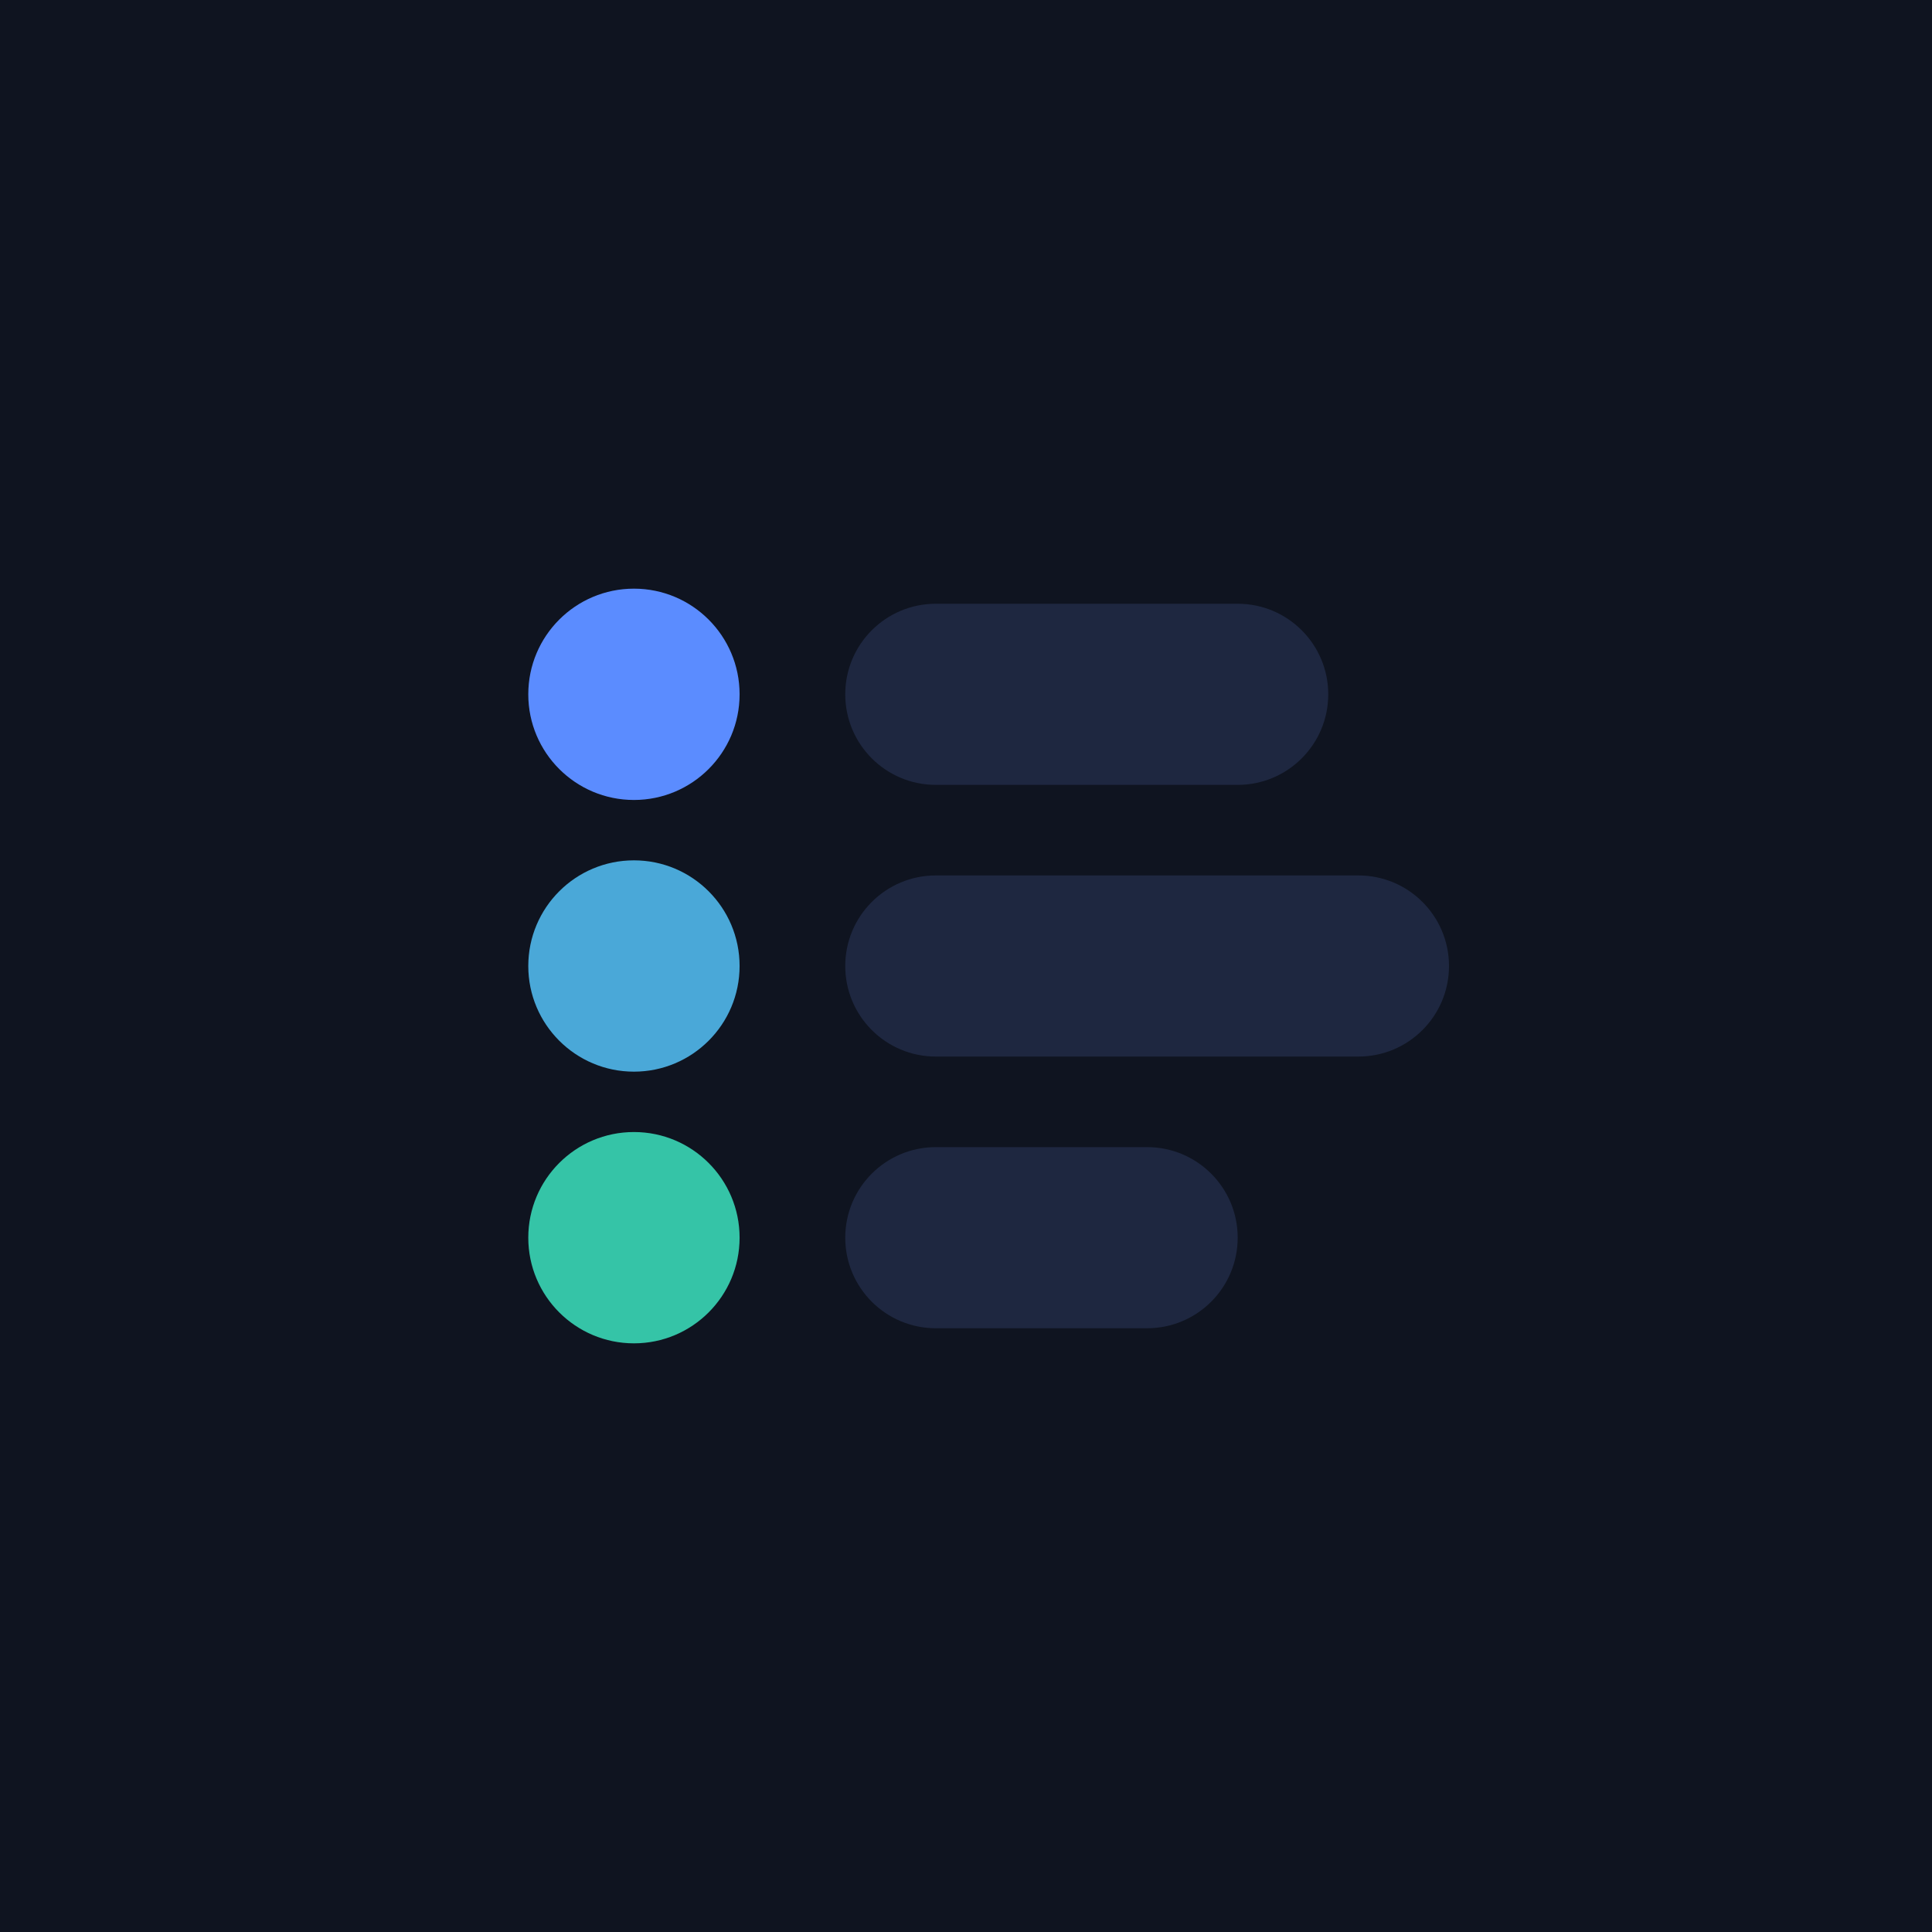
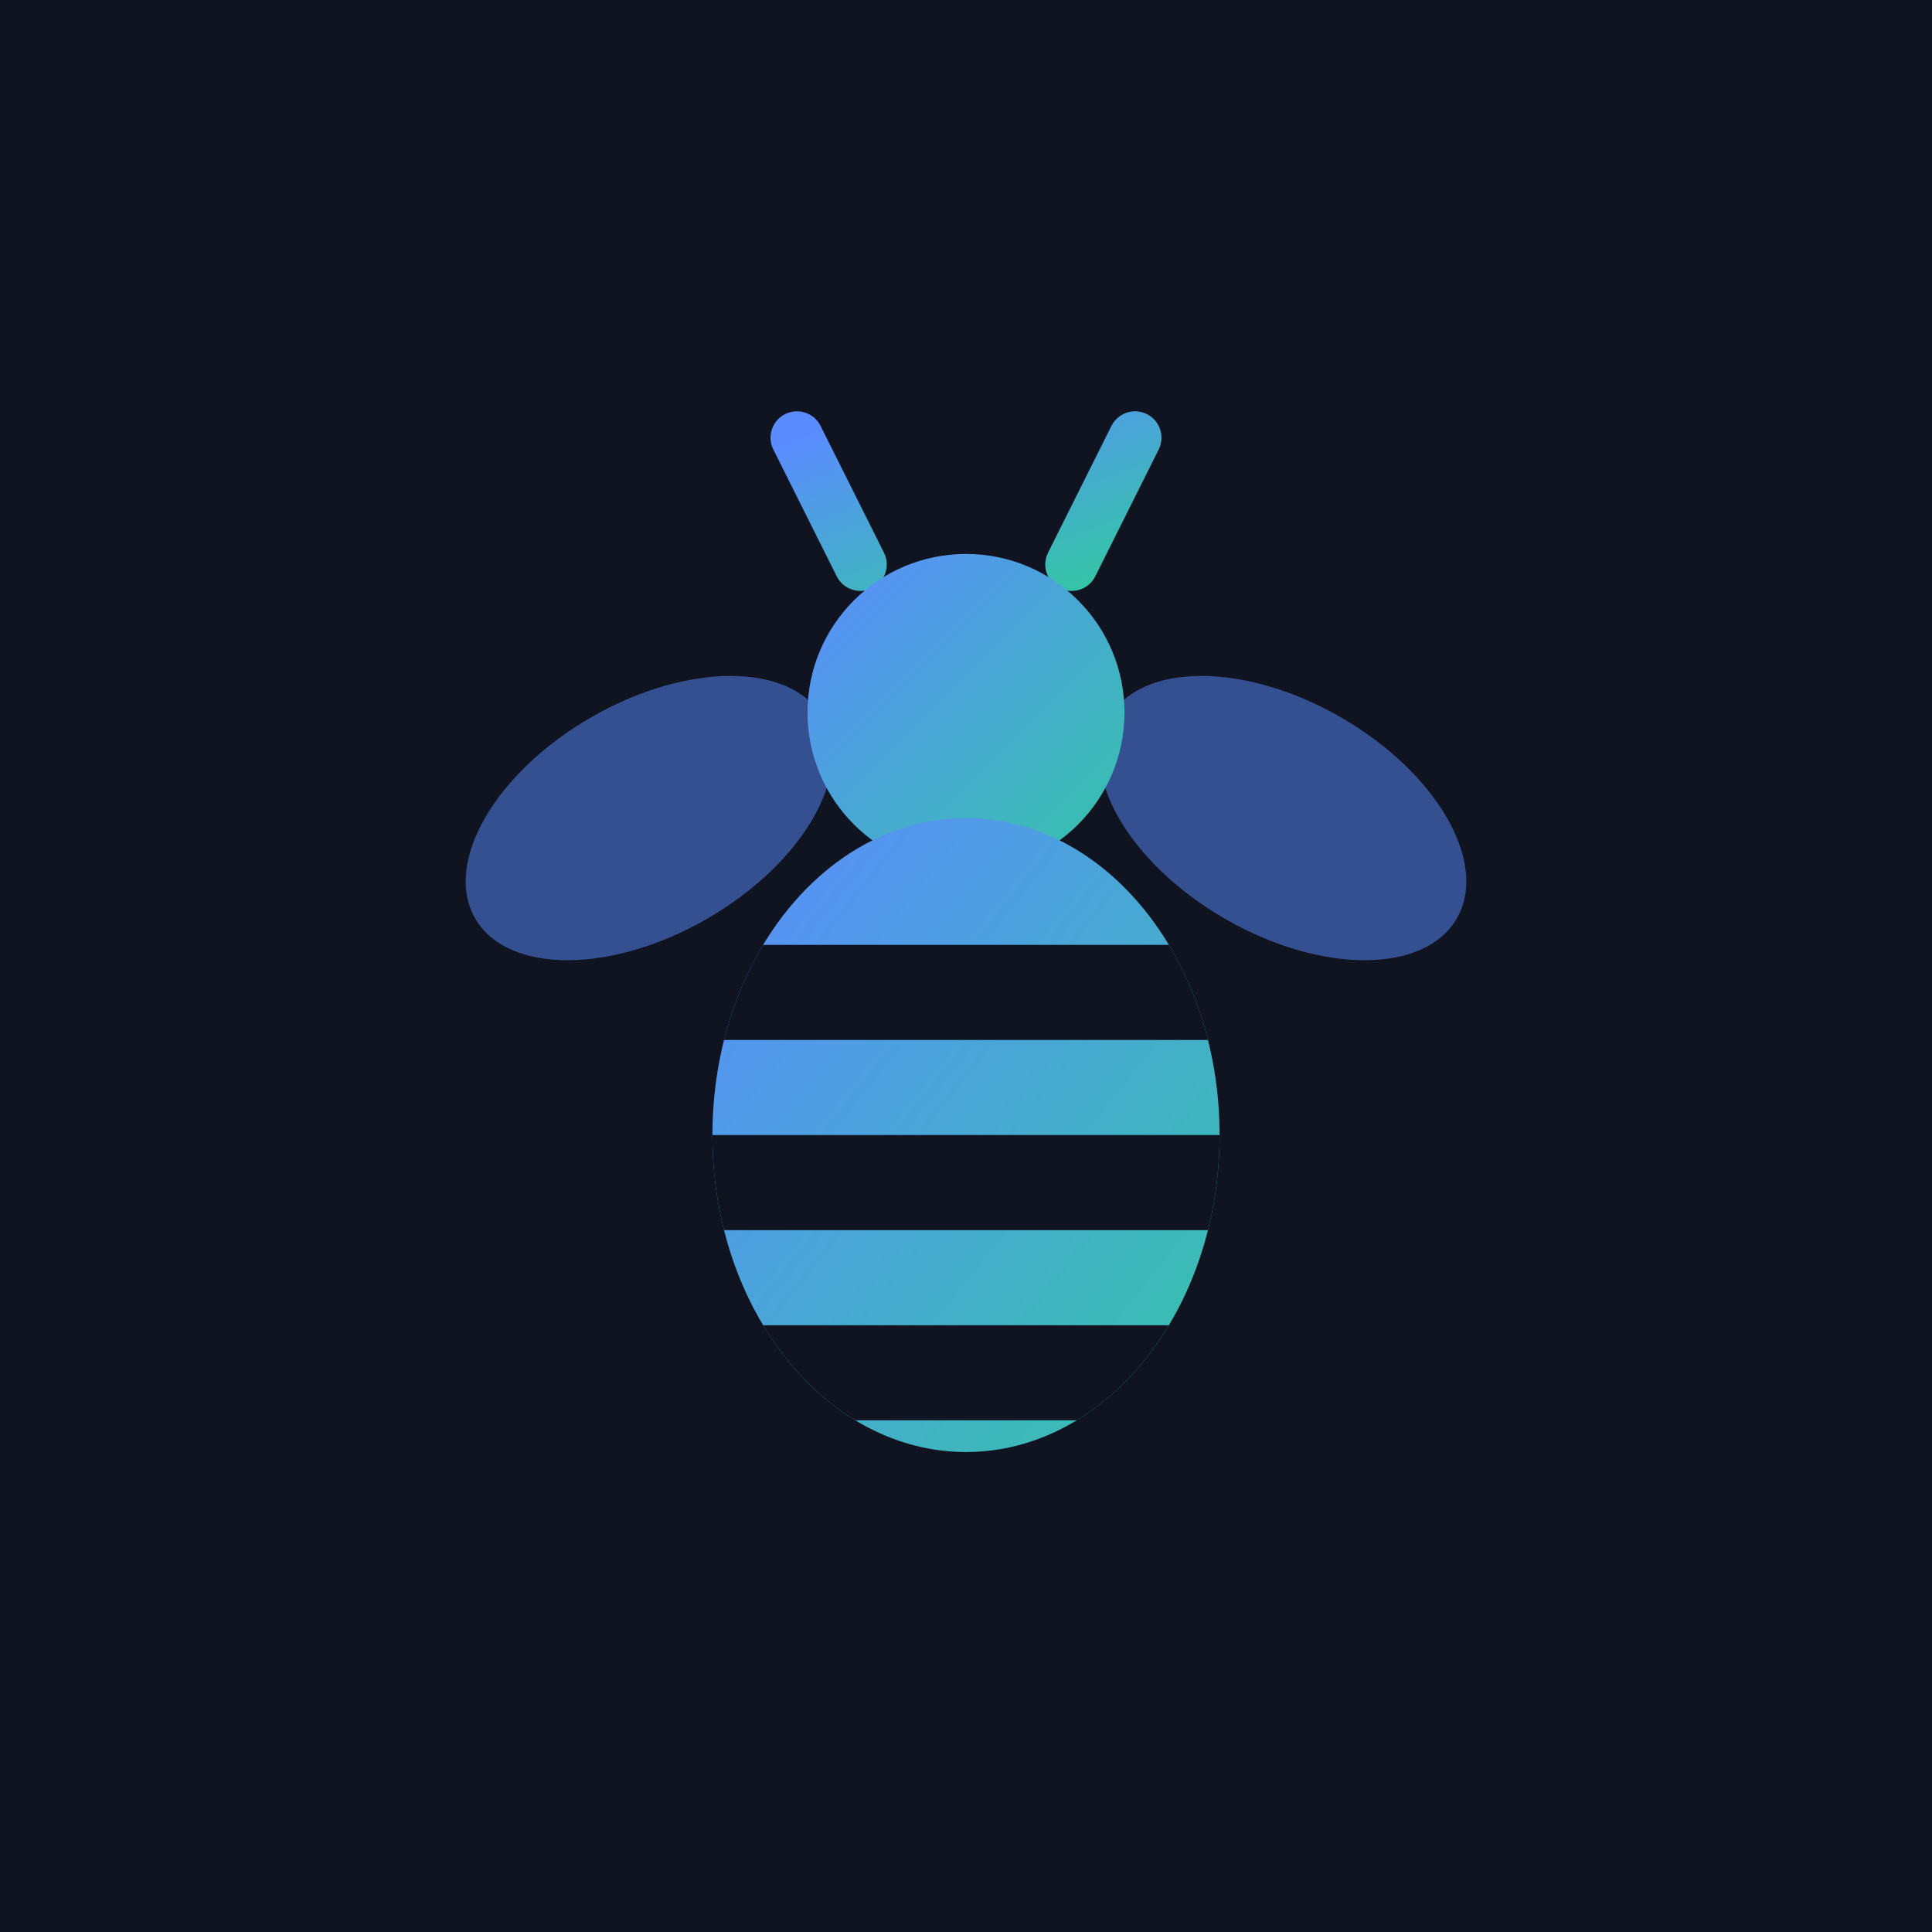
<svg xmlns="http://www.w3.org/2000/svg" viewBox="0 0 128 128">
-   <rect width="128" height="128" fill="#0f1420" />
  <defs>
    <linearGradient id="g" x1="0" y1="0" x2="1" y2="1">
      <stop offset="0" stop-color="#5b8cff" />
      <stop offset="1" stop-color="#35c4a7" />
    </linearGradient>
+     <clipPath id="cl-bee">
+       <ellipse cx="64" cy="80" rx="24" ry="30" />
+     </clipPath>
  </defs>
-   <line x1="42" y1="38" x2="42" y2="90" stroke="url(#g)" stroke-width="5" stroke-linecap="round" />
-   <circle cx="42" cy="46" r="7" fill="#5b8cff" />
-   <circle cx="42" cy="64" r="7" fill="#4aa8d8" />
-   <circle cx="42" cy="82" r="7" fill="#35c4a7" />
-   <rect x="56" y="40" width="32" height="12" rx="6" fill="#1e2740" />
-   <rect x="56" y="58" width="40" height="12" rx="6" fill="#1e2740" />
-   <rect x="56" y="76" width="26" height="12" rx="6" fill="#1e2740" />
+   <rect width="128" height="128" fill="#0f1420" />
+   <g transform="translate(64 64) scale(0.7) translate(-64 -64)">
+     <ellipse cx="34" cy="50" rx="19" ry="11" fill="#5b8cff" opacity=".5" transform="rotate(-30 34 50)" />
+     <ellipse cx="94" cy="50" rx="19" ry="11" fill="#5b8cff" opacity=".5" transform="rotate(30 94 50)" />
+     <path d="M54 26 L48 14 M74 26 L80 14" stroke="url(#g)" stroke-width="5" stroke-linecap="round" />
+     <circle cx="64" cy="40" r="15" fill="url(#g)" />
+     <ellipse cx="64" cy="80" rx="24" ry="30" fill="url(#g)" />
+     <g clip-path="url(#cl-bee)">
+       <rect x="36" y="62" width="56" height="9" fill="#0f1420" />
+       <rect x="36" y="80" width="56" height="9" fill="#0f1420" />
+       <rect x="36" y="98" width="56" height="9" fill="#0f1420" />
+     </g>
+   </g>
</svg>
